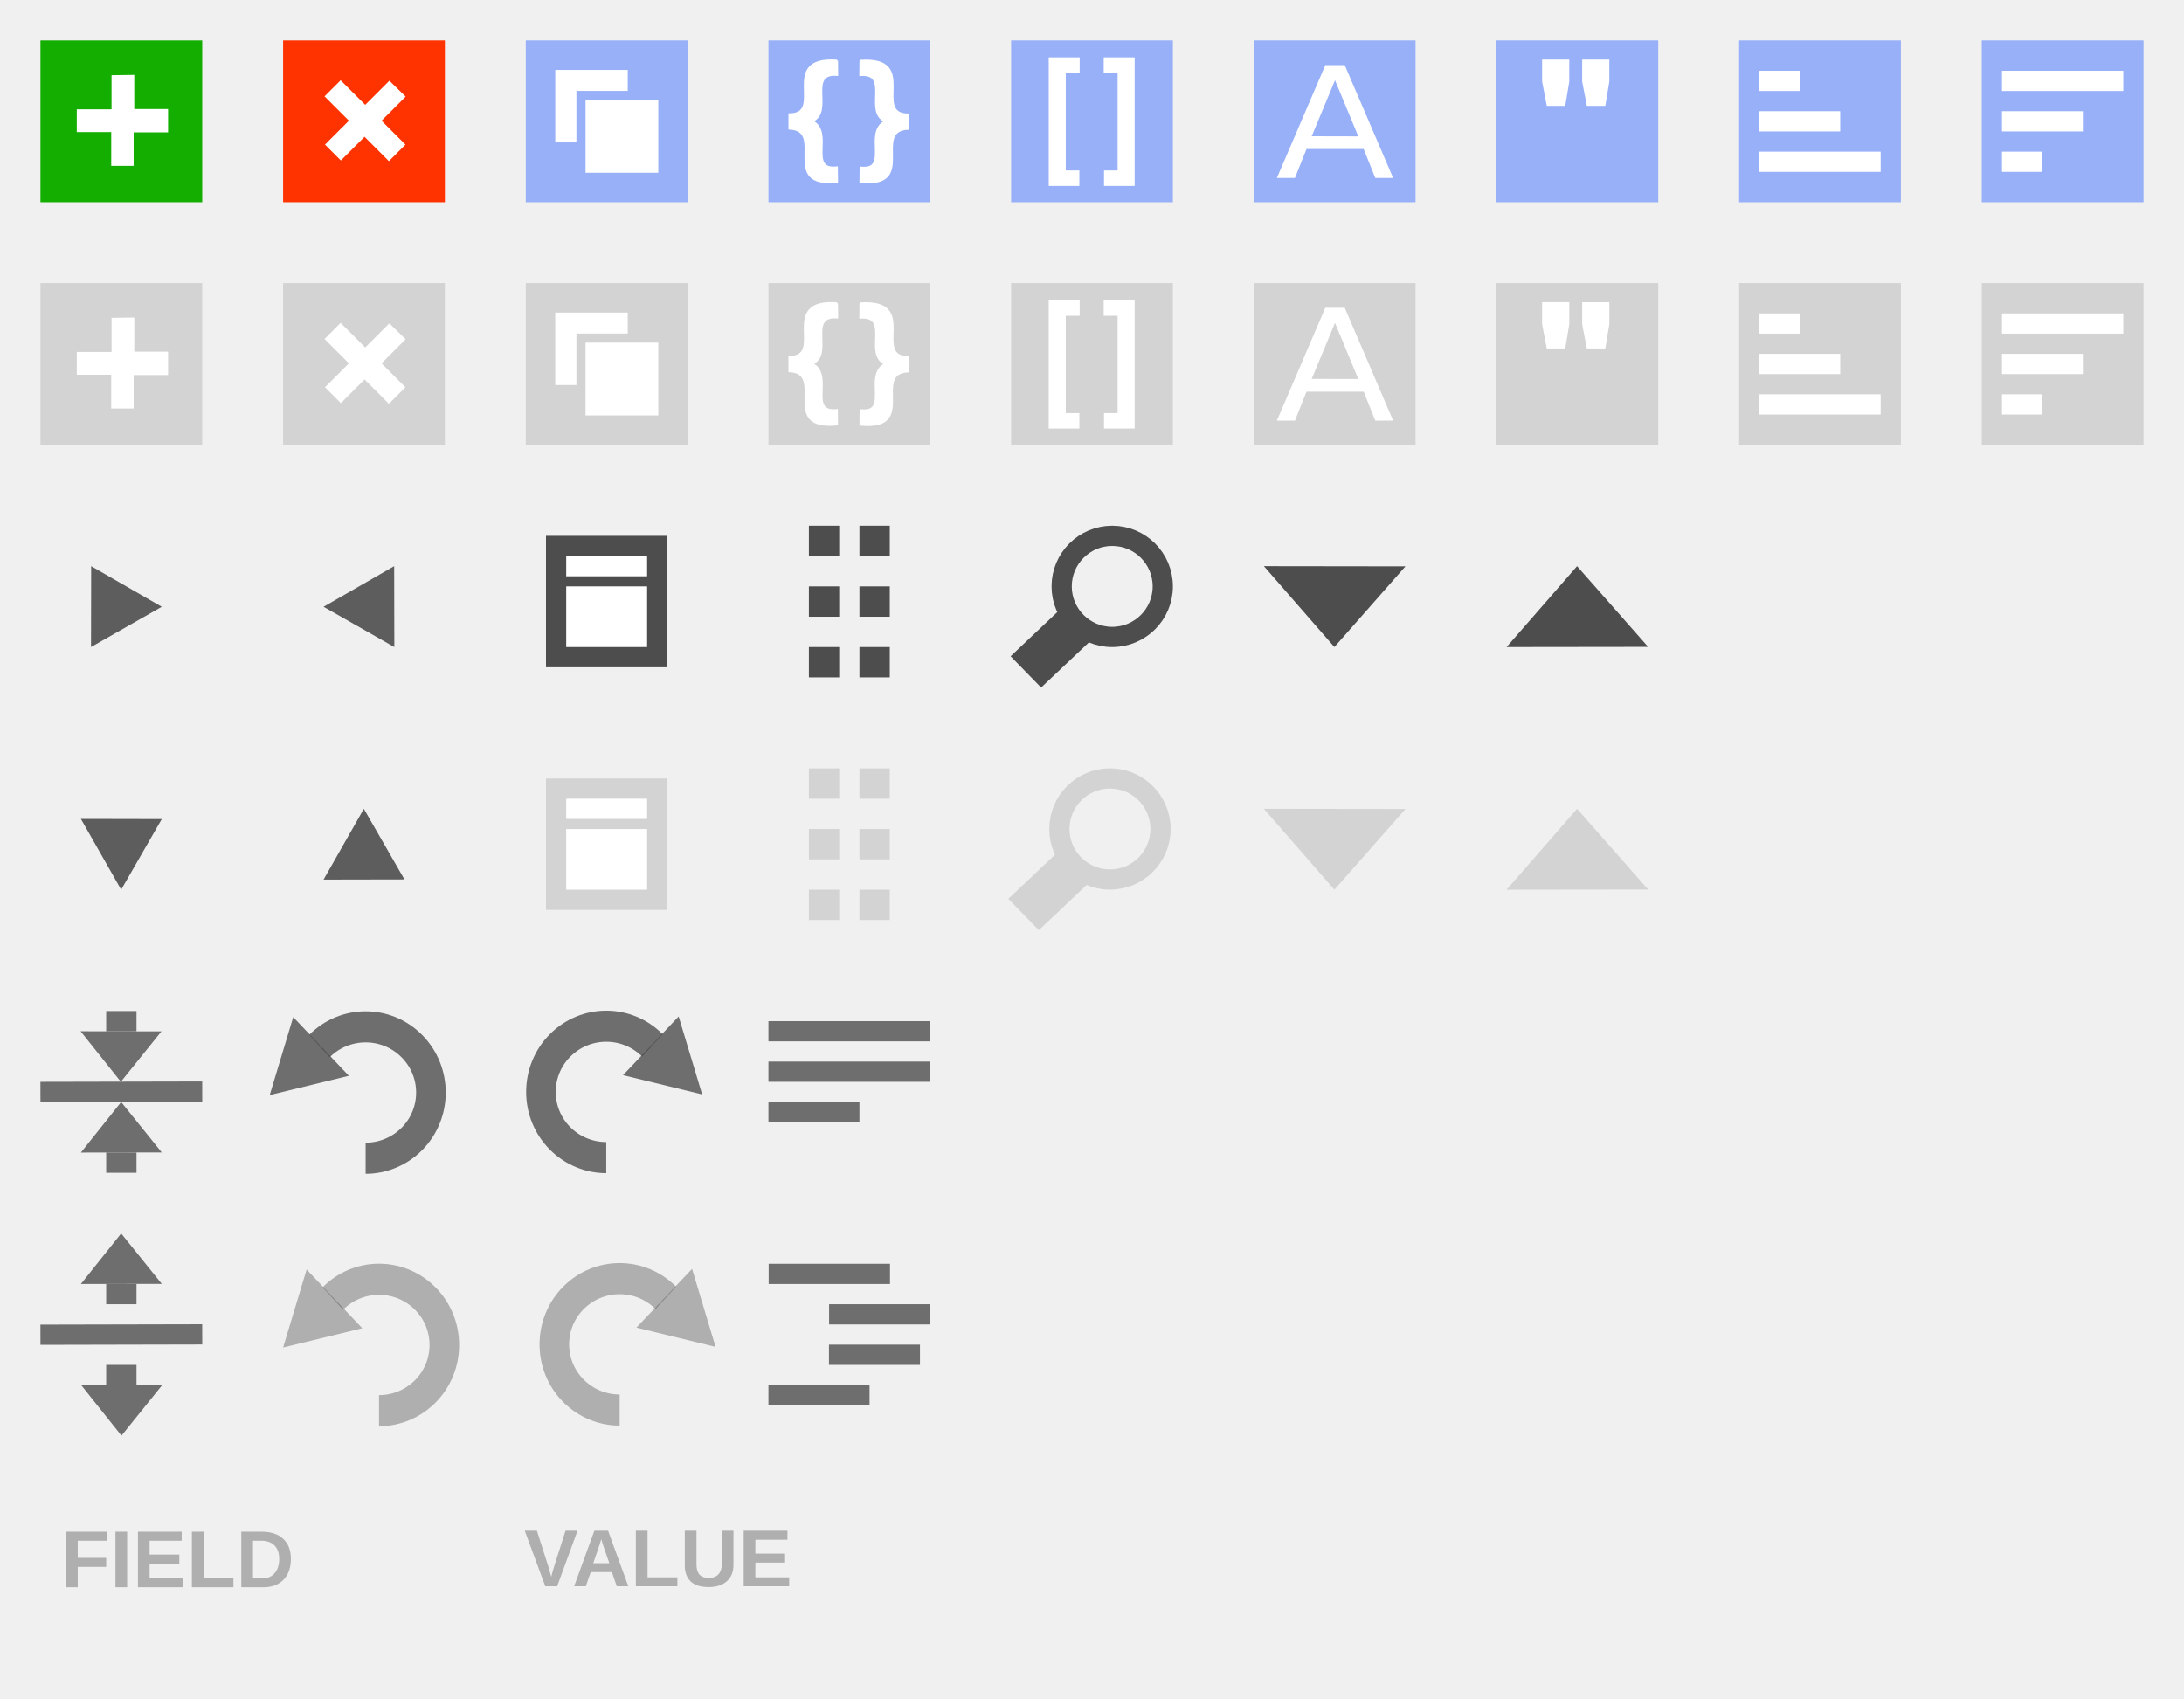
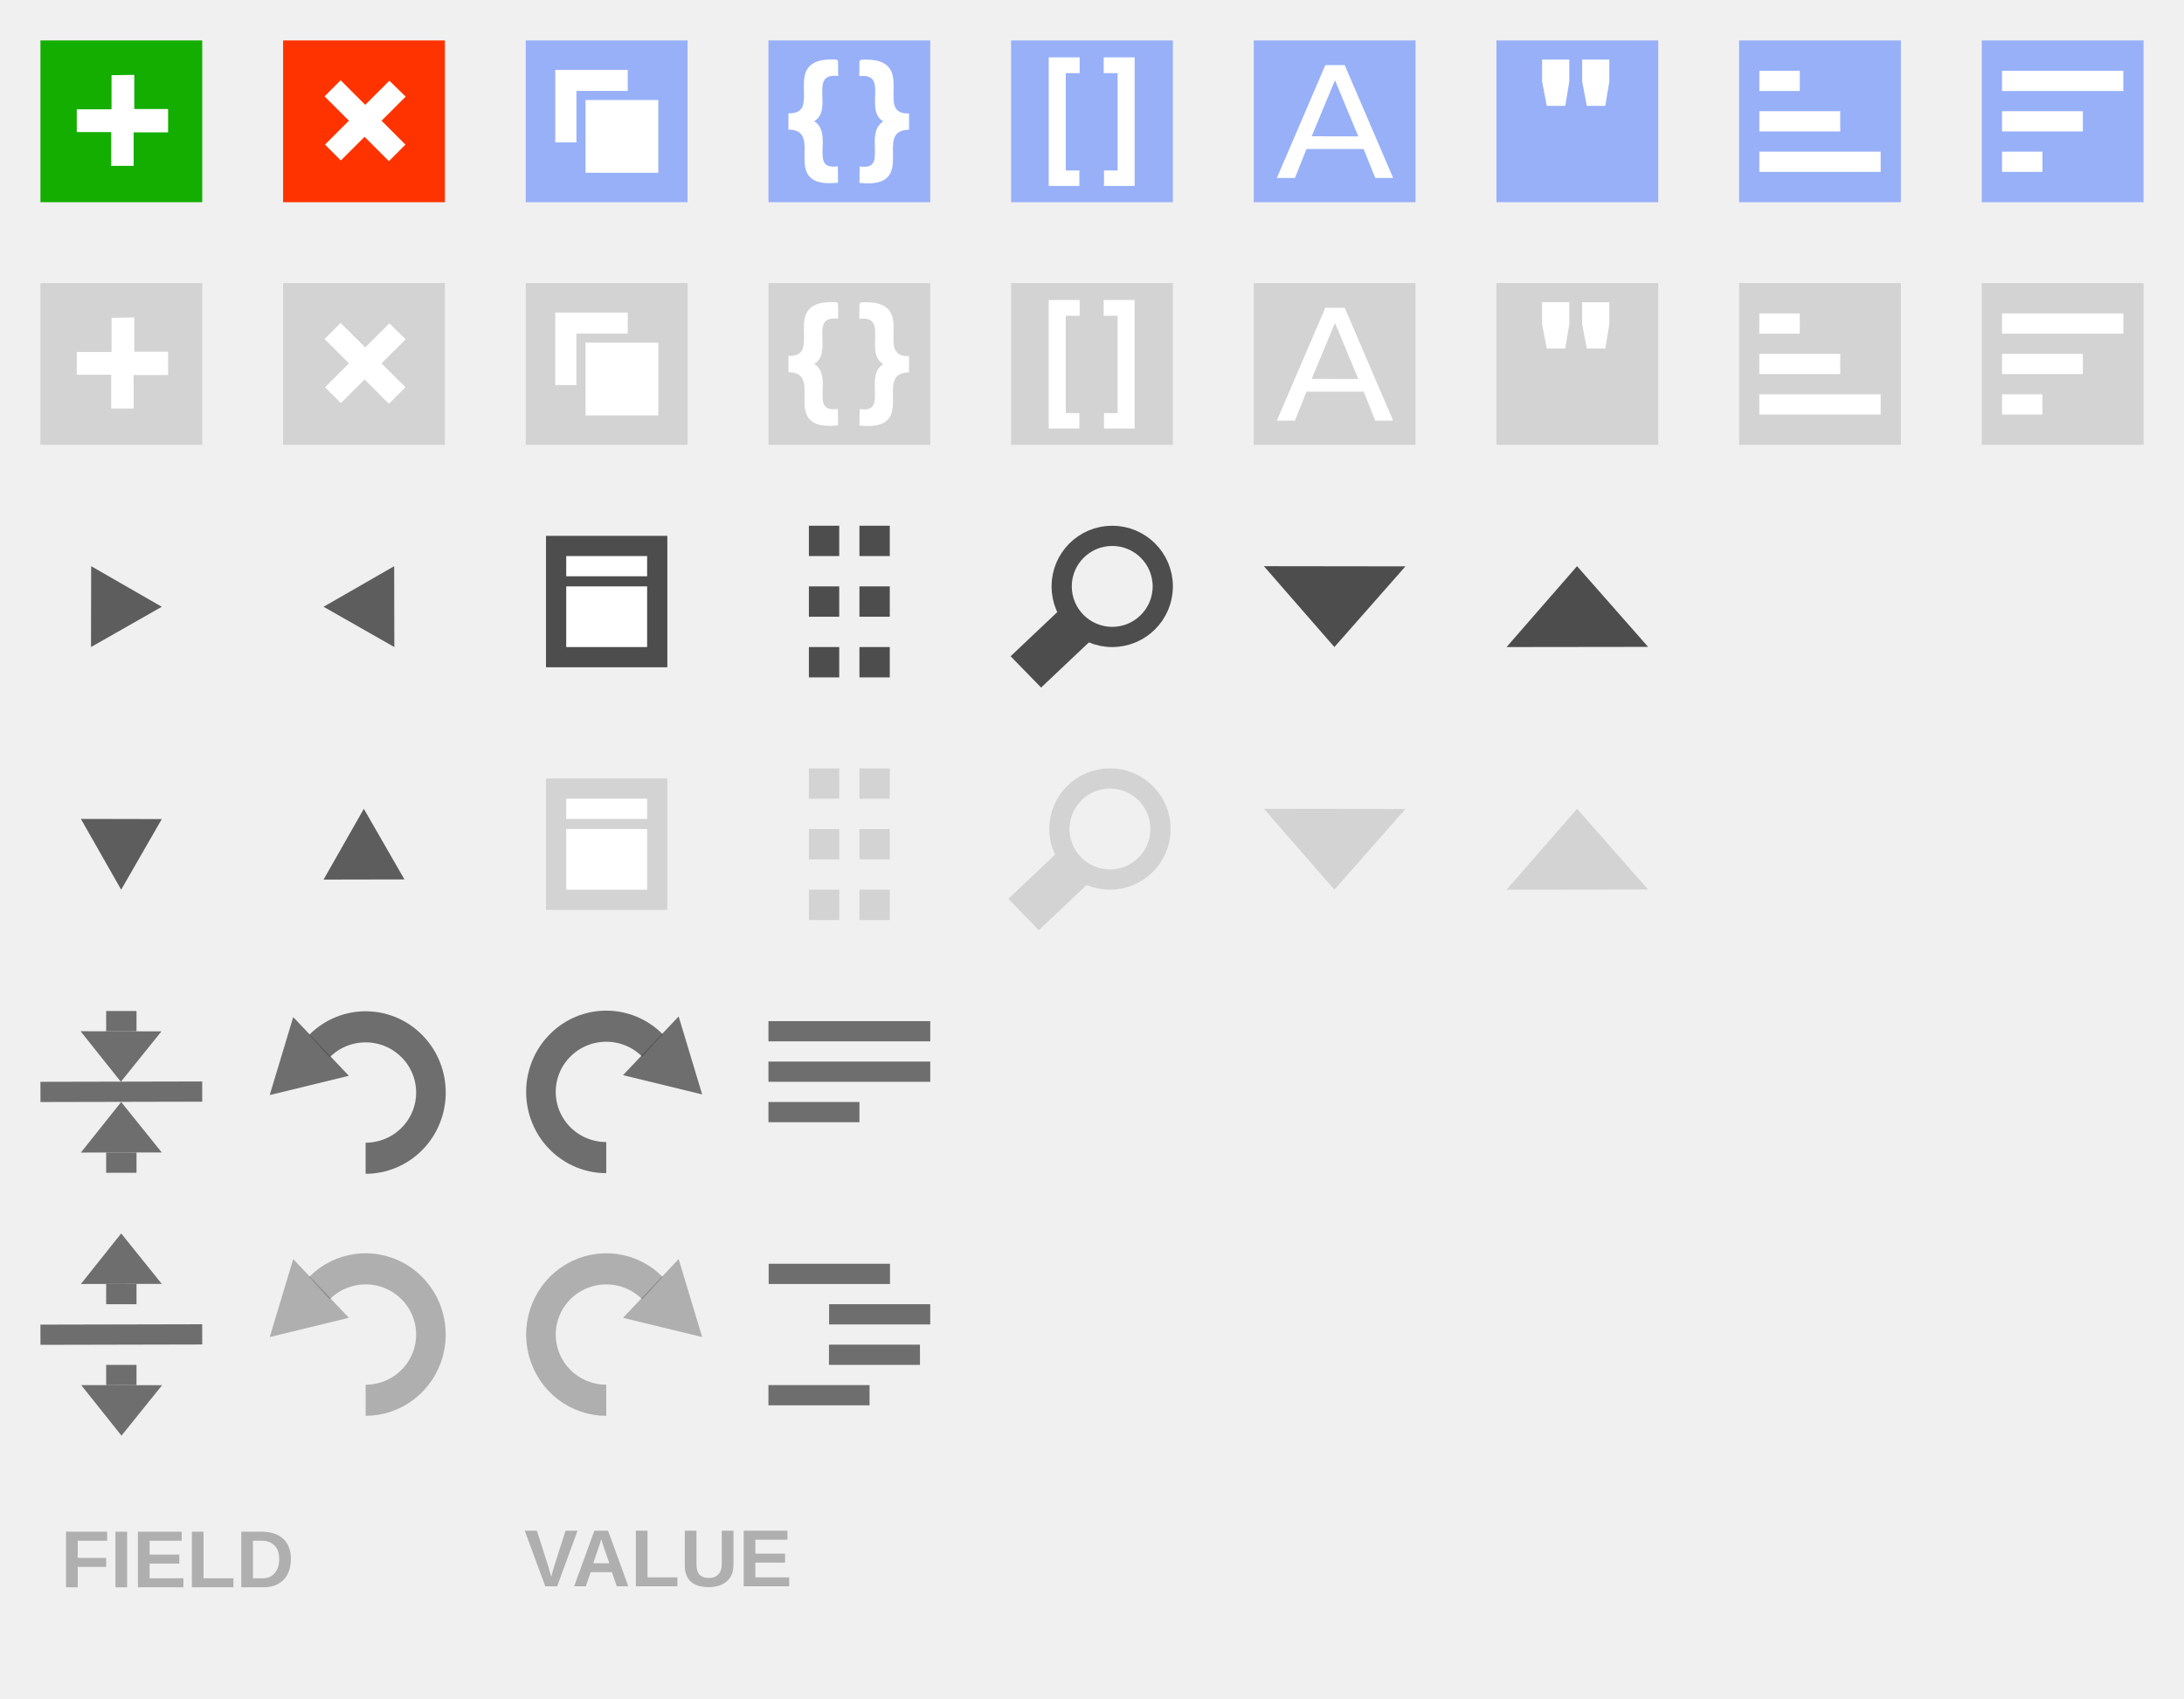
<svg xmlns="http://www.w3.org/2000/svg" width="216" height="168" id="svg2" version="1.1">
  <defs id="defs4" />
  <g id="layer1" transform="translate(0,-884.3622)">
    <rect style="fill:#d3d3d3;fill-opacity:1;stroke:none" id="rect3754" width="16" height="16" x="4" y="912.362" />
    <path style="fill:#ffffff;fill-opacity:1;stroke:none" d="m 11.031,915.8 0,3.375 -3.438,0 0,2.25 3.406,0 0,3.344 2.219,0 0,-3.312 3.406,0 0,-2.312 -3.344,0 0,-3.375 z" id="path4368" />
    <rect style="fill:#13ae00;fill-opacity:1;stroke:none" id="rect3754-7" width="16" height="16" x="4" y="888.362" />
    <path style="fill:#ffffff;fill-opacity:1;stroke:none" d="m 11.031,891.8 0,3.375 -3.438,0 0,2.25 3.406,0 0,3.344 2.219,0 0,-3.312 3.406,0 0,-2.312 -3.344,0 0,-3.375 z" id="path4368-1" />
    <rect style="fill:#ff3300;fill-opacity:1;stroke:none" id="rect3754-9" width="16" height="16" x="28" y="888.362" />
    <path style="fill:#ffffff;fill-opacity:1;stroke:none" d="m 38.507,892.346 -2.386,2.386 -2.431,-2.431 -1.591,1.591 2.409,2.409 -2.364,2.364 1.569,1.569 2.342,-2.342 2.409,2.409 1.635,-1.635 -2.364,-2.364 2.386,-2.386 z" id="path4368-9" />
    <rect style="fill:#d3d3d3;fill-opacity:1;stroke:none" id="rect3754-6" width="16" height="16" x="28" y="912.362" />
    <path style="fill:#ffffff;fill-opacity:1;stroke:none" d="m 38.507,916.346 -2.386,2.386 -2.431,-2.431 -1.591,1.591 2.409,2.409 -2.364,2.364 1.569,1.569 2.342,-2.342 2.409,2.409 1.635,-1.635 -2.364,-2.364 2.386,-2.386 z" id="path4368-7" />
    <rect style="fill:#97b0f8;fill-opacity:1;stroke:none" id="rect3754-3" width="16" height="16" x="52" y="888.362" />
    <rect style="fill:#ffffff;fill-opacity:1;stroke:#97b0f8;stroke-width:0.915;stroke-linejoin:miter;stroke-miterlimit:4;stroke-opacity:1;stroke-dasharray:none" id="rect3776-1" width="8.085" height="8.085" x="54.458" y="890.82" />
    <rect style="fill:#ffffff;fill-opacity:1;stroke:#97b0f8;stroke-width:0.902;stroke-linejoin:miter;stroke-miterlimit:4;stroke-opacity:1;stroke-dasharray:none" id="rect3776-1-6" width="8.098" height="8.098" x="57.46" y="893.804" />
    <rect style="fill:#d3d3d3;fill-opacity:1;stroke:none" id="rect3754-2" width="16" height="16" x="52" y="912.362" />
    <rect style="fill:#ffffff;fill-opacity:1;stroke:#d3d3d3;stroke-width:0.915;stroke-linejoin:miter;stroke-miterlimit:4;stroke-opacity:1;stroke-dasharray:none" id="rect3776-1-0" width="8.085" height="8.085" x="54.458" y="914.82" />
    <rect style="fill:#ffffff;fill-opacity:1;stroke:#d3d3d3;stroke-width:0.902;stroke-linejoin:miter;stroke-miterlimit:4;stroke-opacity:1;stroke-dasharray:none" id="rect3776-1-6-4" width="8.098" height="8.098" x="57.46" y="917.804" />
    <rect style="fill:#97b0f8;fill-opacity:1;stroke:none" id="rect3754-4" width="16" height="16" x="76" y="888.362" />
    <path style="fill:#ffffff;fill-opacity:1;stroke:#ffffff;stroke-width:0.2;stroke-linecap:butt;stroke-linejoin:miter;stroke-miterlimit:4;stroke-opacity:1;stroke-dasharray:none" d="m 85.104,890.378 -0.016,1.406 c 3.027,-0.24 0.33,3.651 2.484,4.578 -2.187,1.094 0.492,4.907 -2.453,4.578 l -0.016,1.422 c 5.708,0.559 1.033,-5.101 4.703,-5.266 l 0,-1.406 c -3.613,-0.027 1.119,-5.707 -4.703,-5.312 z" id="path4351" />
    <path style="fill:#ffffff;fill-opacity:1;stroke:#ffffff;stroke-width:0.2;stroke-linecap:butt;stroke-linejoin:miter;stroke-miterlimit:4;stroke-opacity:1;stroke-dasharray:none" d="m 82.781,890.361 0.016,1.406 c -3.027,-0.24 -0.33,3.651 -2.484,4.578 2.187,1.094 -0.492,4.907 2.453,4.578 l 0.016,1.422 c -5.708,0.559 -1.033,-5.1 -4.703,-5.266 l 0,-1.406 c 3.613,-0.027 -1.119,-5.707 4.703,-5.312 z" id="path4351-9" />
    <rect style="fill:#d3d3d3;fill-opacity:1;stroke:none" id="rect3754-8" width="16" height="16" x="76" y="912.362" />
    <path style="fill:#ffffff;fill-opacity:1;stroke:#ffffff;stroke-width:0.2;stroke-linecap:butt;stroke-linejoin:miter;stroke-miterlimit:4;stroke-opacity:1;stroke-dasharray:none" d="m 85.104,914.378 -0.016,1.406 c 3.027,-0.24 0.33,3.651 2.484,4.578 -2.187,1.094 0.492,4.907 -2.453,4.578 l -0.016,1.422 c 5.708,0.559 1.033,-5.1 4.703,-5.266 l 0,-1.406 c -3.613,-0.027 1.119,-5.707 -4.703,-5.312 z" id="path4351-1" />
    <path style="fill:#ffffff;fill-opacity:1;stroke:#ffffff;stroke-width:0.2;stroke-linecap:butt;stroke-linejoin:miter;stroke-miterlimit:4;stroke-opacity:1;stroke-dasharray:none" d="m 82.781,914.36 0.016,1.406 c -3.027,-0.24 -0.33,3.651 -2.484,4.578 2.187,1.094 -0.492,4.907 2.453,4.578 l 0.016,1.422 c -5.708,0.559 -1.033,-5.1 -4.703,-5.266 l 0,-1.406 c 3.613,-0.027 -1.119,-5.707 4.703,-5.312 z" id="path4351-9-5" />
    <rect style="fill:#97b0f8;fill-opacity:1;stroke:none" id="rect3754-25" width="16" height="16" x="100" y="888.362" />
    <path style="fill:#ffffff;fill-opacity:1;stroke:none" d="m 103.719,890.034 0,12.719 3.031,0 0,-1.531 -1.344,0 0,-9.625 1.375,0 0,-1.562 z" id="path2987" />
    <path style="fill:#ffffff;fill-opacity:1;stroke:none" d="m 112.219,890.034 0,12.719 -3.031,0 0,-1.531 1.344,0 0,-9.625 -1.375,0 0,-1.562 z" id="path2987-1" />
    <rect style="fill:#d3d3d3;fill-opacity:1;stroke:none" id="rect3754-65" width="16" height="16" x="100" y="912.362" />
    <path style="fill:#ffffff;fill-opacity:1;stroke:none" d="m 103.719,914.034 0,12.719 3.031,0 0,-1.531 -1.344,0 0,-9.625 1.375,0 0,-1.562 z" id="path2987-8" />
    <path style="fill:#ffffff;fill-opacity:1;stroke:none" d="m 112.219,914.034 0,12.719 -3.031,0 0,-1.531 1.344,0 0,-9.625 -1.375,0 0,-1.562 z" id="path2987-1-9" />
    <rect style="fill:#97b0f8;fill-opacity:1;stroke:none" id="rect3754-73" width="16" height="16" x="124" y="888.362" />
    <path style="fill:#ffffff;fill-opacity:1;stroke:none" d="m 126.282,901.965 1.79,0 1.141,-2.864 5.654,0 1.149,2.864 1.766,0 -4.787,-11.161 -1.919,0 z" id="path3780" />
    <path style="fill:#97b0f8;fill-opacity:1;stroke:none" d="m 129.727,897.841 4.609,0.01 -2.304,-5.55 z" id="path3782" />
    <rect style="fill:#d3d3d3;fill-opacity:1;stroke:none" id="rect3754-92" width="16" height="16" x="124" y="912.362" />
    <path style="fill:#ffffff;fill-opacity:1;stroke:none" d="m 126.282,925.965 1.79,0 1.141,-2.864 5.654,0 1.149,2.864 1.766,0 -4.787,-11.161 -1.919,0 z" id="path3780-9" />
    <path style="fill:#d3d3d3;fill-opacity:1;stroke:none" d="m 129.727,921.841 4.609,0.01 -2.304,-5.55 z" id="path3782-2" />
    <rect style="fill:#97b0f8;fill-opacity:1;stroke:none" id="rect3754-35" width="16" height="16" x="148" y="888.362" />
    <path style="fill:#ffffff;fill-opacity:1;stroke:none" d="m 156.477,890.254 0,2.18 0.461,2.398 1.828,0 0.398,-2.398 0,-2.18 z" id="path5008-2" />
    <path style="fill:#ffffff;fill-opacity:1;stroke:none" d="m 152.516,890.253 0,2.18 0.461,2.398 1.828,0 0.398,-2.398 0,-2.18 z" id="path5008-2-8" />
    <rect style="fill:#d3d3d3;fill-opacity:1;stroke:none" id="rect3754-47" width="16" height="16" x="148" y="912.362" />
    <path style="fill:#ffffff;fill-opacity:1;stroke:none" d="m 156.477,914.254 0,2.18 0.461,2.398 1.828,0 0.398,-2.398 0,-2.18 z" id="path5008-2-1" />
    <path style="fill:#ffffff;fill-opacity:1;stroke:none" d="m 152.516,914.253 0,2.18 0.461,2.398 1.828,0 0.398,-2.398 0,-2.18 z" id="path5008-2-8-8" />
    <path style="opacity:0.9;fill:#4d4d4d;fill-opacity:1;stroke:none" d="m 9.016,940.362 -0.016,8 7,-3.984 z" id="path3055" />
    <path style="opacity:0.9;fill:#4d4d4d;fill-opacity:1;stroke:none" d="m 16,965.378 -8,-0.016 3.984,7 z" id="path3055-0" />
    <path style="opacity:0.9;fill:#4d4d4d;fill-opacity:1;stroke:none" d="m 38.984,940.362 0.016,8 -7,-3.984 z" id="path3055-3" />
    <path style="opacity:0.9;fill:#4d4d4d;fill-opacity:1;stroke:none" d="m 40,971.346 -8,0.016 3.984,-7 z" id="path3055-0-7" />
    <rect style="fill:#4d4d4d;fill-opacity:1;stroke:none" id="rect5073" width="3" height="3" x="80" y="936.362" />
    <rect style="fill:#4d4d4d;fill-opacity:1;stroke:none" id="rect5073-9" width="3" height="3" x="85" y="936.362" />
    <rect style="fill:#4d4d4d;fill-opacity:1;stroke:none" id="rect5073-6" width="3" height="3" x="80" y="942.362" />
    <rect style="fill:#4d4d4d;fill-opacity:1;stroke:none" id="rect5073-9-3" width="3" height="3" x="85" y="942.362" />
    <rect style="fill:#4d4d4d;fill-opacity:1;stroke:none" id="rect5073-6-5" width="3" height="3" x="80" y="948.362" />
    <rect style="fill:#4d4d4d;fill-opacity:1;stroke:none" id="rect5073-9-3-8" width="3" height="3" x="85" y="948.362" />
    <path style="fill:none;stroke:#4d4d4d;stroke-width:2.475;stroke-miterlimit:4;stroke-opacity:1;stroke-dasharray:none" id="path3131" d="m 260.215,10.17 c 0,3.417 -2.77,6.187 -6.187,6.187 -3.417,0 -6.187,-2.77 -6.187,-6.187 0,-3.417 2.77,-6.187 6.187,-6.187 3.417,0 6.187,2.77 6.187,6.187 z" transform="matrix(0.8081221,0,0,0.8081221,-95.28571,934.1438)" />
    <rect style="fill:#4d4d4d;fill-opacity:1;stroke:none" id="rect3901" width="7.077" height="4.324" x="-591.005" y="758.448" transform="matrix(0.7265422,-0.6871218,0.6979248,0.7161711,0,0)" ry="0" />
    <path style="fill:none;stroke:#d3d3d3;stroke-width:2.475;stroke-miterlimit:4;stroke-opacity:1;stroke-dasharray:none" id="path3131-4" d="m 260.215,10.17 c 0,3.417 -2.77,6.187 -6.187,6.187 -3.417,0 -6.187,-2.77 -6.187,-6.187 0,-3.417 2.77,-6.187 6.187,-6.187 3.417,0 6.187,2.77 6.187,6.187 z" transform="matrix(0.8081221,0,0,0.8081221,-95.51026,958.1386)" />
    <rect style="fill:#d3d3d3;fill-opacity:1;stroke:none" id="rect3901-7" width="7.077" height="4.324" x="-607.914" y="775.729" transform="matrix(0.7265422,-0.6871218,0.6979248,0.7161711,0,0)" ry="0" />
    <path style="fill:#4d4d4d;fill-opacity:1;stroke:none" d="m 139,940.38 -14,-0.018 6.973,8 z" id="path3055-0-6" />
    <path style="fill:#d3d3d3;fill-opacity:1;stroke:none" d="m 139,964.38 -14,-0.018 6.973,8 z" id="path3055-0-6-7" />
    <path style="fill:#4d4d4d;fill-opacity:1;stroke:none" d="m 163,948.344 -14,0.018 6.973,-8 z" id="path3055-0-6-3" />
    <path style="fill:#d3d3d3;fill-opacity:1;stroke:none" d="m 163,972.344 -14,0.018 6.973,-8 z" id="path3055-0-6-7-7" />
    <path style="opacity:0.8;fill:none;stroke:#4d4d4d;stroke-width:2.662;stroke-miterlimit:4;stroke-opacity:1;stroke-dasharray:none" id="path4138" d="m 340.846,10.648 c 2.294,-2.197 6.014,-2.197 8.309,0 2.294,2.197 2.294,5.758 0,7.955 C 348.052,19.657 346.558,20.25 345,20.25" transform="matrix(1.099445,0,0,1.155556,-343.1478,975.5247)" />
    <path style="opacity:0.8;fill:#4d4d4d;fill-opacity:1;stroke:none" d="m 34.503,990.769 -5.503,-5.807 -2.325,7.712 z" id="path3055-0-70-1-7-5" />
    <path style="opacity:0.8;fill:none;stroke:#4d4d4d;stroke-width:2.662;stroke-miterlimit:4;stroke-opacity:1;stroke-dasharray:none" id="path4138-1" d="m 340.846,10.648 c 2.294,-2.197 6.014,-2.197 8.309,0 2.294,2.197 2.294,5.758 0,7.955 C 348.052,19.657 346.558,20.25 345,20.25" transform="matrix(-1.099445,0,0,1.155556,439.2678,975.4622)" />
    <path style="opacity:0.8;fill:#4d4d4d;fill-opacity:1;stroke:none" d="m 61.617,990.706 5.503,-5.807 2.325,7.712 z" id="path3055-0-70-1-7-5-8" />
    <path style="opacity:0.8;fill:none;stroke:#4d4d4d;stroke-width:2;stroke-linecap:square;stroke-linejoin:miter;stroke-miterlimit:4;stroke-opacity:1;stroke-dasharray:none" d="m 77,990.362 14.001,0" id="path4946" />
    <path style="opacity:0.8;fill:none;stroke:#4d4d4d;stroke-width:2;stroke-linecap:square;stroke-linejoin:miter;stroke-miterlimit:4;stroke-opacity:1;stroke-dasharray:none" d="m 77,986.362 14.001,0" id="path4946-0" />
    <path style="opacity:0.8;fill:none;stroke:#4d4d4d;stroke-width:2;stroke-linecap:square;stroke-linejoin:miter;stroke-miterlimit:4;stroke-opacity:1;stroke-dasharray:none" d="m 77.021,1010.362 10,0" id="path4946-8-8" />
    <path style="opacity:0.8;fill:none;stroke:#4d4d4d;stroke-width:2;stroke-linecap:square;stroke-linejoin:miter;stroke-miterlimit:4;stroke-opacity:1;stroke-dasharray:none" d="m 83,1014.362 8,0" id="path4946-9-8-2-3" />
    <path style="opacity:0.8;fill:none;stroke:#4d4d4d;stroke-width:2;stroke-linecap:square;stroke-linejoin:miter;stroke-miterlimit:4;stroke-opacity:1;stroke-dasharray:none" d="m 82.986,1018.362 7,0" id="path4946-9-8-2-3-7" />
    <path style="opacity:0.8;fill:none;stroke:#4d4d4d;stroke-width:2;stroke-linecap:square;stroke-linejoin:miter;stroke-miterlimit:4;stroke-opacity:1;stroke-dasharray:none" d="m 77,1022.362 8,0" id="path4946-9-8-2-3-7-4" />
    <path style="opacity:0.8;fill:#4d4d4d;fill-opacity:1;stroke:none" d="m 15.969,986.373 -8,-0.011 3.984,5 z" id="path3055-0-77" />
    <path style="opacity:0.8;fill:#4d4d4d;fill-opacity:1;stroke:none" d="m 15.999,998.351 -8,0.011 3.984,-5 z" id="path3055-0-7-5" />
    <path style="opacity:0.8;fill:#4d4d4d;fill-opacity:1;stroke:none" d="m 16,1011.351 -8,0.011 3.984,-5 z" id="path3055-0-77-3" />
    <path style="opacity:0.8;fill:#4d4d4d;fill-opacity:1;stroke:none" d="m 16.03,1021.373 -8,-0.011 3.984,5 z" id="path3055-0-7-5-7" />
    <path style="opacity:0.8;fill:none;stroke:#4d4d4d;stroke-width:2;stroke-linecap:square;stroke-linejoin:miter;stroke-miterlimit:4;stroke-opacity:1;stroke-dasharray:none" d="m 5,992.362 14,-0.031" id="path5244-5-0-5" />
    <path style="opacity:0.8;fill:none;stroke:#4d4d4d;stroke-width:2;stroke-linecap:square;stroke-linejoin:miter;stroke-miterlimit:4;stroke-opacity:1;stroke-dasharray:none" d="m 5,1016.378 14,-0.031" id="path5244-5-0-5-8" />
    <rect style="opacity:0.8;fill:#4d4d4d;fill-opacity:1;stroke:none" id="rect3832" width="3" height="2" x="10.5" y="1019.362" />
    <rect style="opacity:0.8;fill:#4d4d4d;fill-opacity:1;stroke:none" id="rect3832-8" width="3" height="2" x="10.5" y="1011.362" />
    <rect style="opacity:0.8;fill:#4d4d4d;fill-opacity:1;stroke:none" id="rect3832-8-2" width="3" height="2" x="10.5" y="984.362" />
    <rect style="opacity:0.8;fill:#4d4d4d;fill-opacity:1;stroke:none" id="rect3832-8-26" width="3" height="2" x="10.5" y="998.362" />
    <rect style="fill:#d3d3d3;fill-opacity:1;stroke:none" id="rect5073-4" width="3" height="3" x="80" y="960.362" />
    <rect style="fill:#d3d3d3;fill-opacity:1;stroke:none" id="rect5073-9-9" width="3" height="3" x="85" y="960.362" />
    <rect style="fill:#d3d3d3;fill-opacity:1;stroke:none" id="rect5073-6-2" width="3" height="3" x="80" y="966.362" />
    <rect style="fill:#d3d3d3;fill-opacity:1;stroke:none" id="rect5073-9-3-6" width="3" height="3" x="85" y="966.362" />
    <rect style="fill:#d3d3d3;fill-opacity:1;stroke:none" id="rect5073-6-5-7" width="3" height="3" x="80" y="972.362" />
    <rect style="fill:#d3d3d3;fill-opacity:1;stroke:none" id="rect5073-9-3-8-4" width="3" height="3" x="85" y="972.362" />
    <rect style="fill:#97b0f8;fill-opacity:1;stroke:none" id="rect3754-3-7-4-9" width="16" height="16" x="172" y="888.362" />
    <rect style="fill:#ffffff;fill-opacity:1;stroke:none" id="rect4020-8-1" width="4" height="2" x="174" y="891.362" />
    <rect style="fill:#ffffff;fill-opacity:1;stroke:none" id="rect4020-7-9-7" width="8" height="2" x="174" y="895.362" />
    <rect style="fill:#ffffff;fill-opacity:1;stroke:none" id="rect4020-7-9-7-2" width="12" height="2" x="174" y="899.362" />
    <rect style="fill:#97b0f8;fill-opacity:1;stroke:none" id="rect3754-3-7-4-9-5" width="16" height="16" x="196" y="-904.362" transform="scale(1,-1)" />
-     <path style="opacity:0.4;fill:none;stroke:#4d4d4d;stroke-width:2.662;stroke-miterlimit:4;stroke-opacity:1;stroke-dasharray:none" id="path4138-12" d="m 340.846,10.648 c 2.294,-2.197 6.014,-2.197 8.309,0 2.294,2.197 2.294,5.758 0,7.955 C 348.052,19.657 346.558,20.25 345,20.25" transform="matrix(1.099445,0,0,1.155556,-341.8227,1000.493)" />
-     <path style="opacity:0.4;fill:#4d4d4d;fill-opacity:1;stroke:none" d="M 35.828,1015.737 30.325,1009.931 28,1017.643 z" id="path3055-0-70-1-7-5-1" />
-     <path style="opacity:0.4;fill:none;stroke:#4d4d4d;stroke-width:2.662;stroke-miterlimit:4;stroke-opacity:1;stroke-dasharray:none" id="path4138-1-3" d="m 340.846,10.648 c 2.294,-2.197 6.014,-2.197 8.309,0 2.294,2.197 2.294,5.758 0,7.955 C 348.052,19.657 346.558,20.25 345,20.25" transform="matrix(-1.099445,0,0,1.155556,440.5929,1000.431)" />
-     <path style="opacity:0.4;fill:#4d4d4d;fill-opacity:1;stroke:none" d="m 62.943,1015.675 5.503,-5.807 2.325,7.712 z" id="path3055-0-70-1-7-5-8-1" />
+     <path style="opacity:0.4;fill:none;stroke:#4d4d4d;stroke-width:2.662;stroke-miterlimit:4;stroke-opacity:1;stroke-dasharray:none" id="path4138-12" d="M 340.846,10.648 A 5.875,5.625 0 1 1 345,20.25" transform="matrix(1.099445,0,0,1.155556,-343.1477,999.4622)" />
+     <path style="opacity:0.4;fill:#4d4d4d;fill-opacity:1;stroke:none" d="m 34.503,1014.706 -5.503,-5.807 -2.325,7.712 z" id="path3055-0-70-1-7-5-1" />
+     <path style="opacity:0.4;fill:none;stroke:#4d4d4d;stroke-width:2.662;stroke-miterlimit:4;stroke-opacity:1;stroke-dasharray:none" id="path4138-1-3" d="M 340.846,10.648 A 5.875,5.625 0 1 1 345,20.25" transform="matrix(-1.099445,0,0,1.155556,439.2678,999.4622)" />
+     <path style="opacity:0.4;fill:#4d4d4d;fill-opacity:1;stroke:none" d="m 61.617,1014.706 5.503,-5.807 2.325,7.712 z" id="path3055-0-70-1-7-5-8-1" />
    <rect style="fill:#ffffff;fill-opacity:1;stroke:none" id="rect4020-8-1-3" width="4" height="2" x="198" y="-901.362" transform="scale(1,-1)" />
    <rect style="fill:#ffffff;fill-opacity:1;stroke:none" id="rect4020-7-9-7-3" width="8" height="2" x="198" y="-897.362" transform="scale(1,-1)" />
    <rect style="fill:#ffffff;fill-opacity:1;stroke:none" id="rect4020-7-9-7-2-6" width="12" height="2" x="198" y="-893.362" transform="scale(1,-1)" />
    <rect style="fill:#d3d3d3;fill-opacity:1;stroke:none" id="rect3754-3-7-4-9-4" width="16" height="16" x="172" y="912.362" />
    <rect style="fill:#ffffff;fill-opacity:1;stroke:none" id="rect4020-8-1-5" width="4" height="2" x="174" y="915.362" />
    <rect style="fill:#ffffff;fill-opacity:1;stroke:none" id="rect4020-7-9-7-4" width="8" height="2" x="174" y="919.362" />
    <rect style="fill:#ffffff;fill-opacity:1;stroke:none" id="rect4020-7-9-7-2-62" width="12" height="2" x="174" y="923.362" />
    <rect style="fill:#d3d3d3;fill-opacity:1;stroke:none" id="rect3754-3-7-4-9-5-8" width="16" height="16" x="196" y="-928.362" transform="scale(1,-1)" />
    <rect style="fill:#ffffff;fill-opacity:1;stroke:none" id="rect4020-8-1-3-7" width="4" height="2" x="198" y="-925.362" transform="scale(1,-1)" />
    <rect style="fill:#ffffff;fill-opacity:1;stroke:none" id="rect4020-7-9-7-3-0" width="8" height="2" x="198" y="-921.362" transform="scale(1,-1)" />
    <rect style="fill:#ffffff;fill-opacity:1;stroke:none" id="rect4020-7-9-7-2-6-4" width="12" height="2" x="198" y="-917.362" transform="scale(1,-1)" />
    <rect style="fill:#d3d3d3;fill-opacity:1;stroke:none" id="rect5073-4-4-9" width="12" height="13" x="54" y="961.362" />
    <rect style="fill:#ffffff;fill-opacity:1;stroke:none" id="rect5073-6-2-7" width="8" height="2" x="56" y="963.362" />
    <rect style="fill:#ffffff;fill-opacity:1;stroke:none" id="rect5073-6-2-7-7" width="8" height="6" x="56" y="966.362" />
    <rect style="fill:#4d4d4d;fill-opacity:1;stroke:none" id="rect5073-4-4-9-0" width="12" height="13" x="54" y="937.362" />
    <rect style="fill:#ffffff;fill-opacity:1;stroke:none" id="rect5073-6-2-7-9" width="8" height="2" x="56" y="939.362" />
    <rect style="fill:#ffffff;fill-opacity:1;stroke:none" id="rect5073-6-2-7-7-1" width="8" height="6" x="56" y="942.362" />
    <text xml:space="preserve" style="font-size:8px;font-style:normal;font-variant:normal;font-weight:bold;font-stretch:normal;line-height:125%;letter-spacing:0px;word-spacing:0px;opacity:0.4;fill:#4d4d4d;fill-opacity:1;stroke:none;font-family:DejaVu Sans Mono;-inkscape-font-specification:DejaVu Sans Mono Bold" x="51.835" y="1041.272" id="text3092-0" transform="scale(1.000007,0.9999931)">
      <tspan id="tspan3094-3" x="51.835" y="1041.272" style="font-size:8px;font-style:normal;font-variant:normal;font-weight:bold;font-stretch:normal;fill:#4d4d4d;fill-opacity:1;font-family:Arial;-inkscape-font-specification:Arial Bold">VALUE</tspan>
    </text>
    <text xml:space="preserve" style="font-size:8px;font-style:normal;font-variant:normal;font-weight:bold;font-stretch:normal;line-height:125%;letter-spacing:0px;word-spacing:0px;opacity:0.4;fill:#4d4d4d;fill-opacity:1;stroke:none;font-family:DejaVu Sans Mono;-inkscape-font-specification:DejaVu Sans Mono Bold" x="6.001" y="1041.367" id="text3092" transform="scale(1.000005,0.9999952)">
      <tspan id="tspan3094" x="6.001" y="1041.367" style="font-size:8px;font-style:normal;font-variant:normal;font-weight:bold;font-stretch:normal;fill:#4d4d4d;fill-opacity:1;font-family:Arial;-inkscape-font-specification:Arial Bold">FIELD</tspan>
    </text>
    <flowRoot xml:space="preserve" id="flowRoot3921" style="font-size:40px;font-style:normal;font-weight:normal;line-height:125%;letter-spacing:0px;word-spacing:0px;fill:#000000;fill-opacity:1;stroke:none;font-family:Sans">
      <flowRegion id="flowRegion3923">
        <rect id="rect3925" width="88.035" height="61.165" x="-7.425" y="147.452" />
      </flowRegion>
      <flowPara id="flowPara3927" />
    </flowRoot>
    <flowRoot xml:space="preserve" id="flowRoot3929" style="font-size:40px;font-style:normal;font-weight:normal;line-height:125%;letter-spacing:0px;word-spacing:0px;fill:#000000;fill-opacity:1;stroke:none;font-family:Sans">
      <flowRegion id="flowRegion3931">
        <rect id="rect3933" width="120.208" height="68.943" x="-3.889" y="146.745" />
      </flowRegion>
      <flowPara id="flowPara3935" />
    </flowRoot>
    <flowRoot xml:space="preserve" id="flowRoot3937" style="font-size:40px;font-style:normal;font-weight:normal;line-height:125%;letter-spacing:0px;word-spacing:0px;fill:#000000;fill-opacity:1;stroke:none;font-family:Sans">
      <flowRegion id="flowRegion3939">
        <rect id="rect3941" width="63.286" height="64.7" x="-5.657" y="143.563" />
      </flowRegion>
      <flowPara id="flowPara3943" />
    </flowRoot>
    <path style="opacity:0.8;fill:none;stroke:#4d4d4d;stroke-width:2;stroke-linecap:square;stroke-linejoin:miter;stroke-miterlimit:4;stroke-opacity:1;stroke-dasharray:none" d="m 77,994.362 7,0" id="path4946-9-8-2-3-7-3" />
  </g>
</svg>
